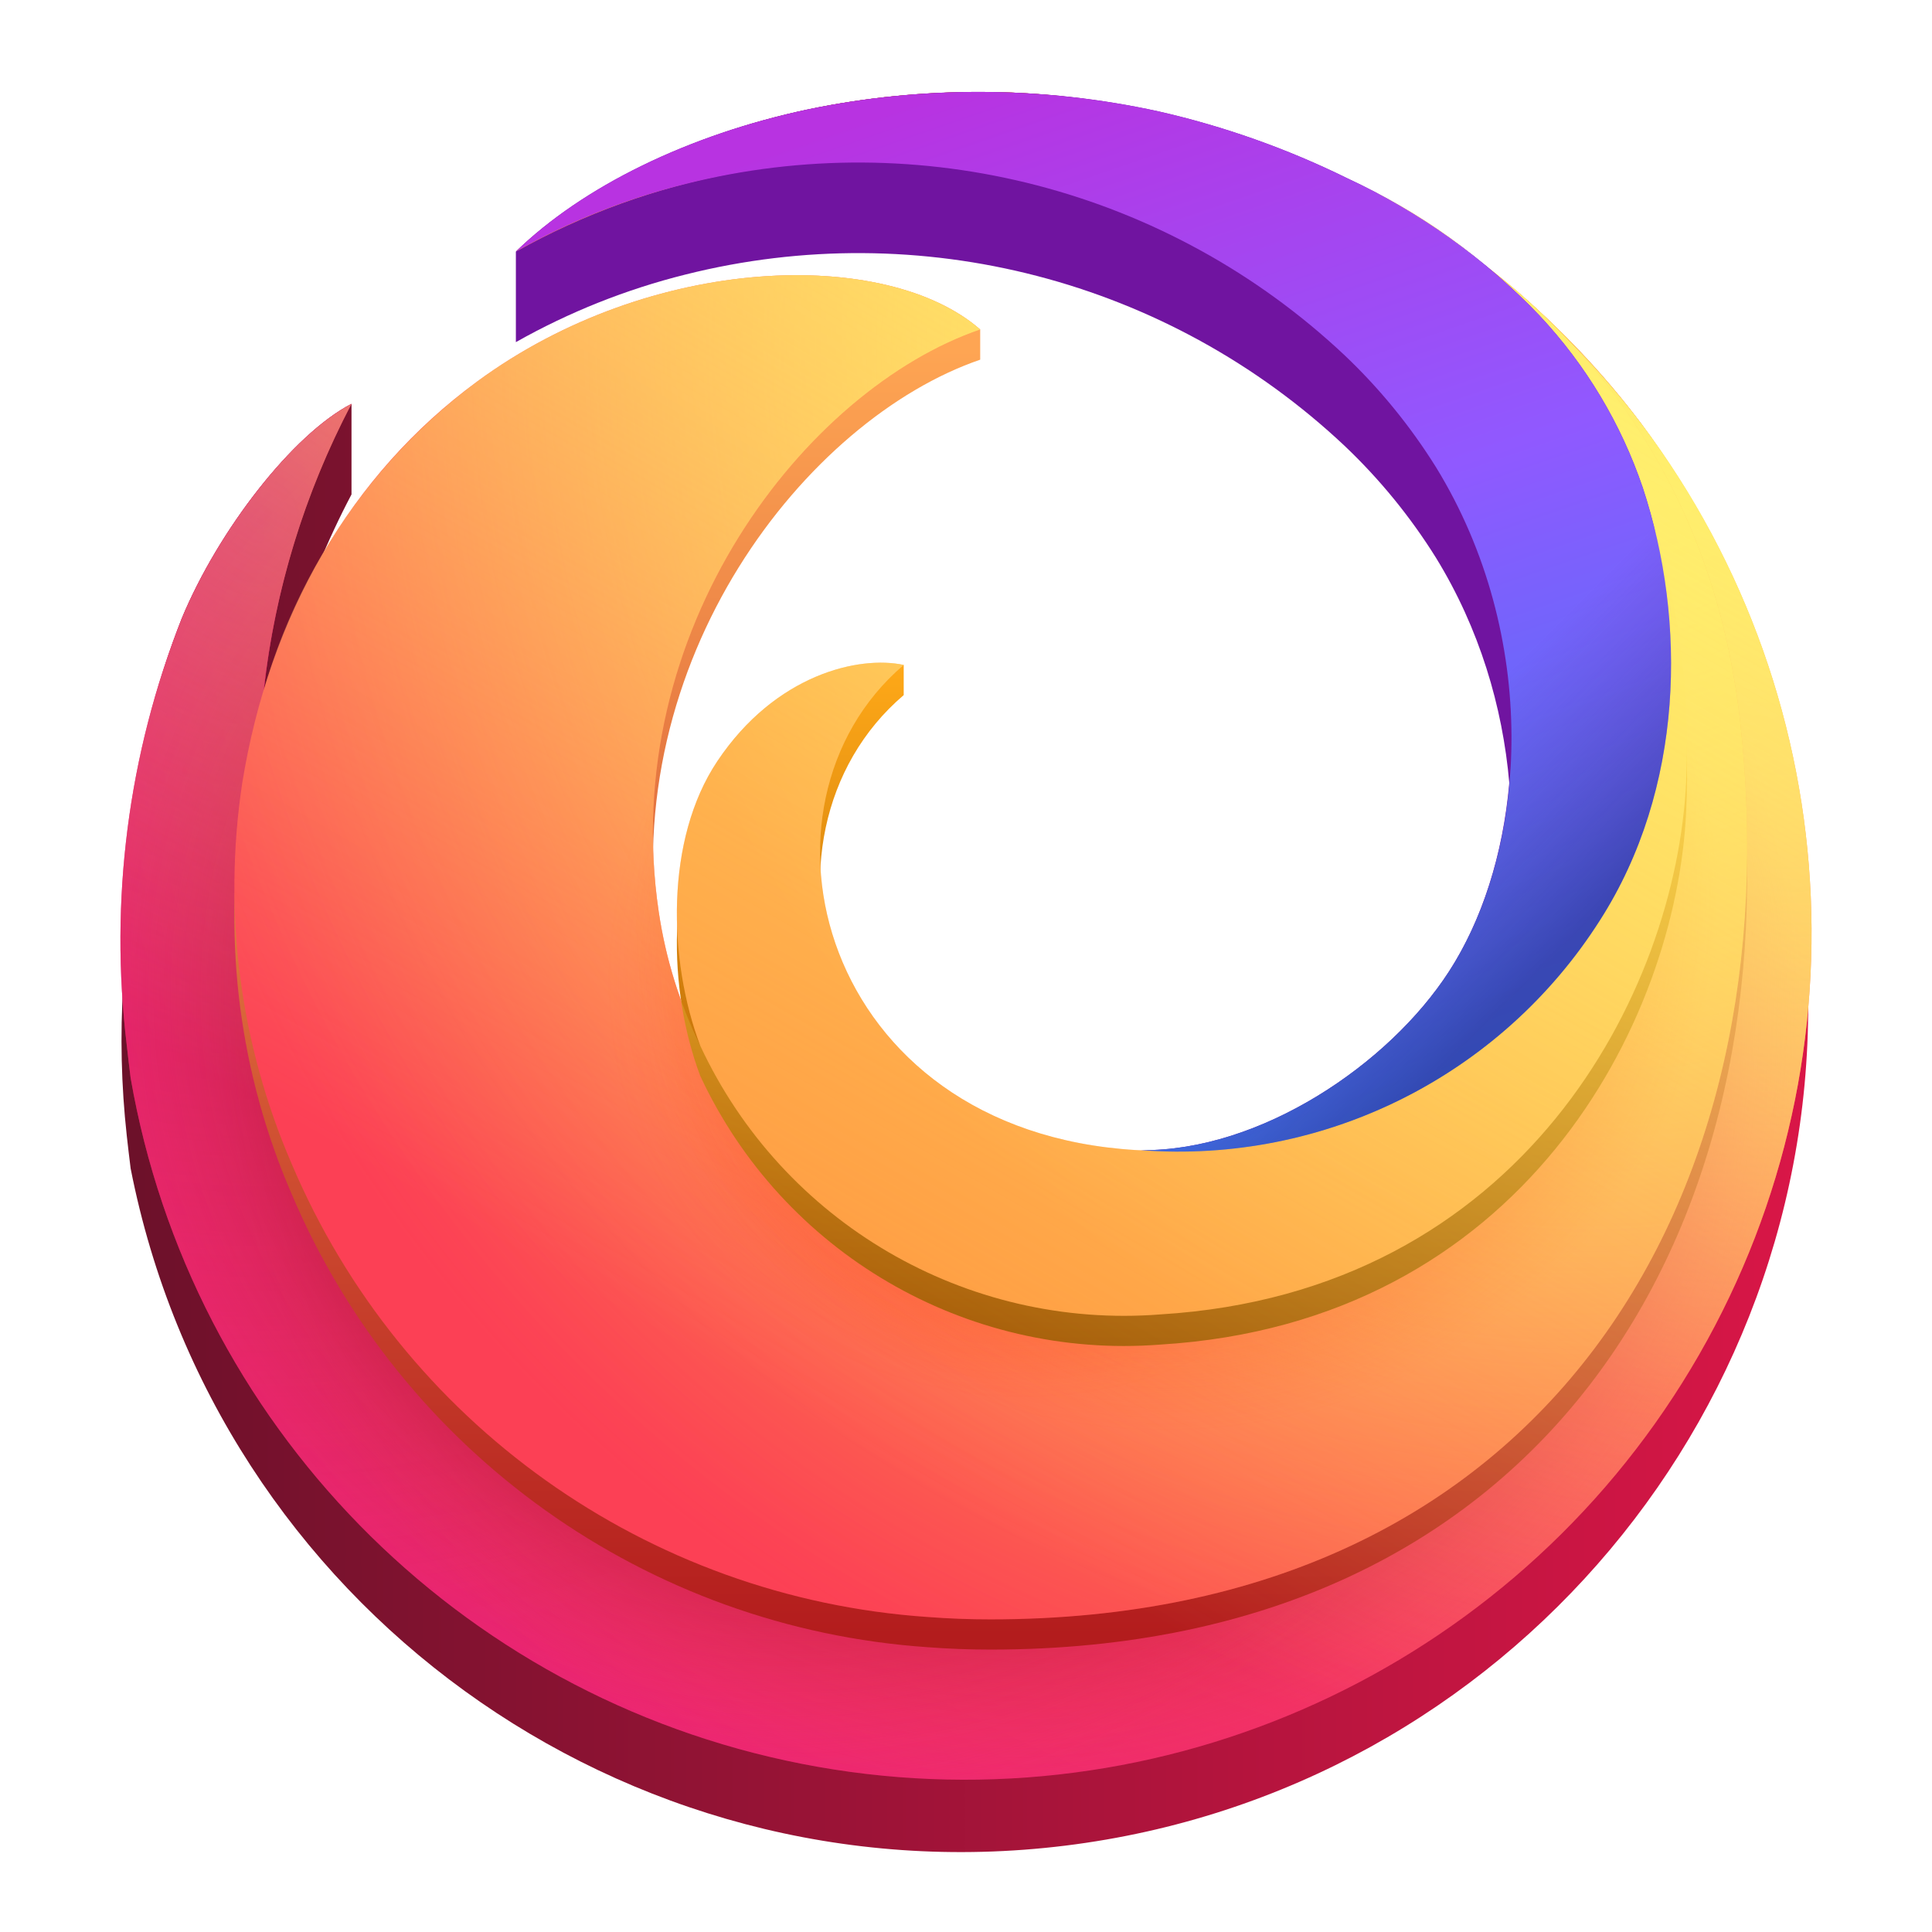
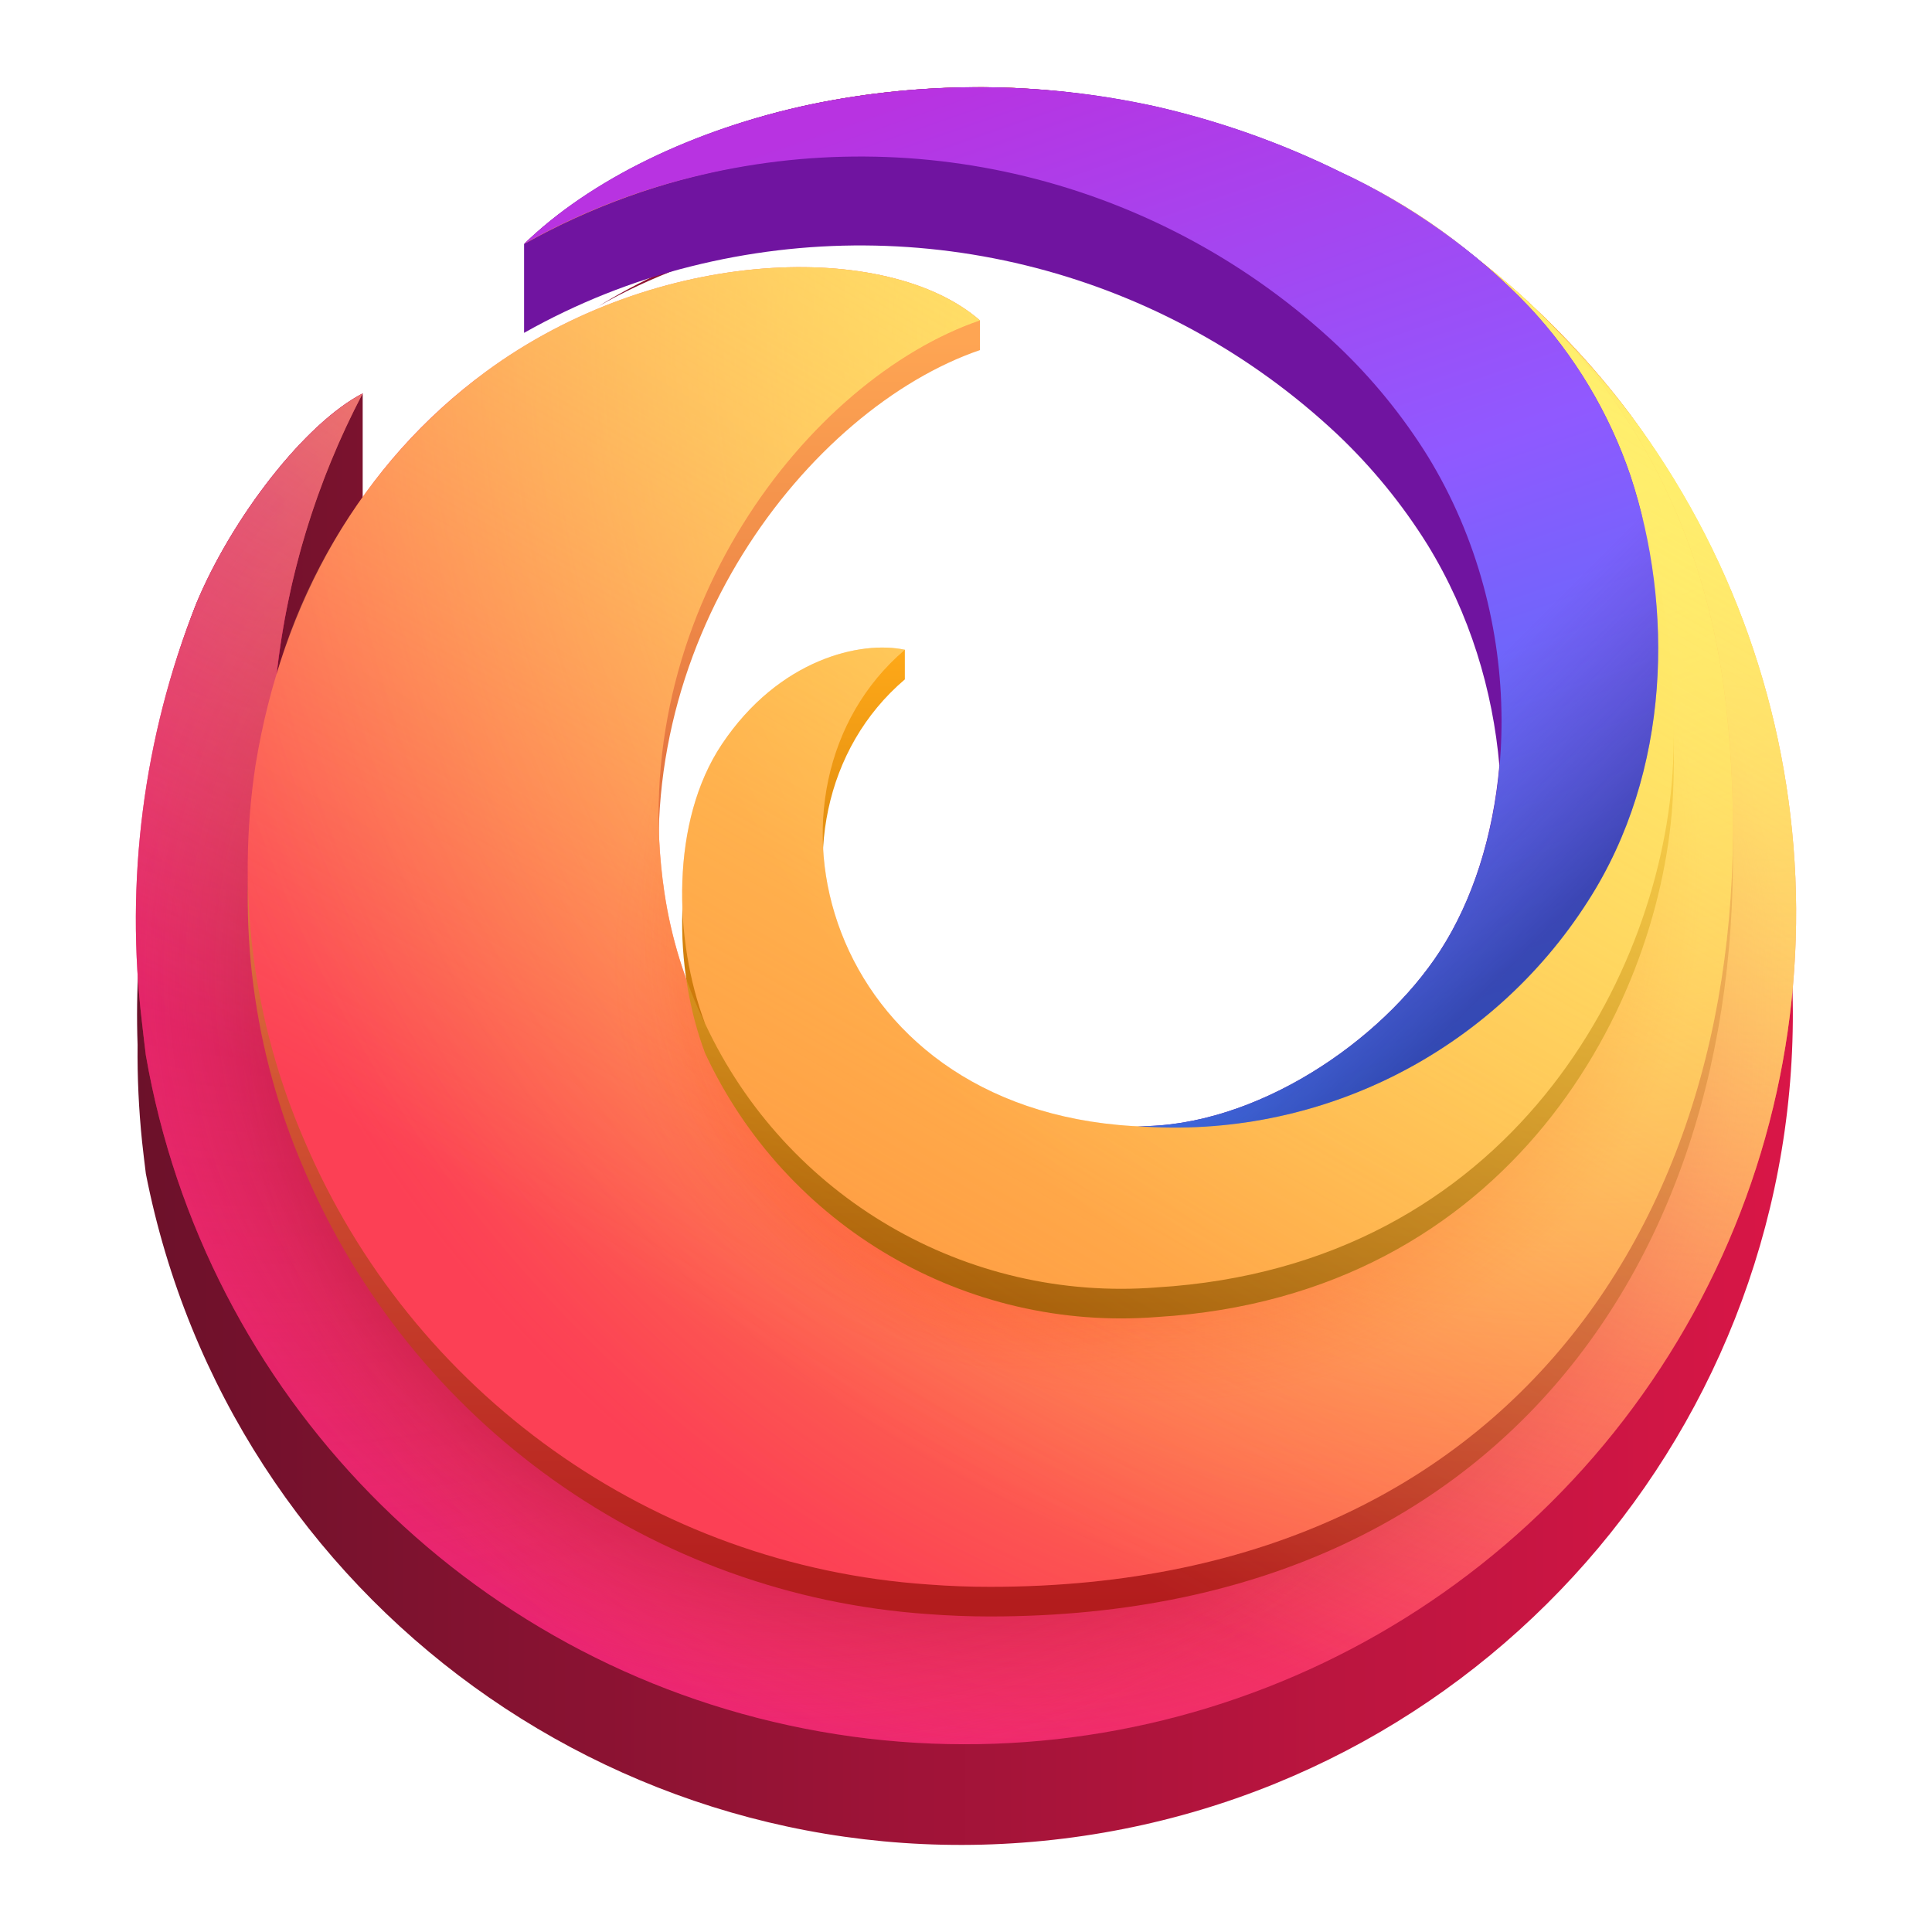
<svg xmlns="http://www.w3.org/2000/svg" xmlns:xlink="http://www.w3.org/1999/xlink" width="128" height="128" viewBox="0 0 128 128" version="1.1" id="svg5">
  <defs id="defs2">
    <linearGradient id="linearGradient6595">
      <stop style="stop-color:#6c112a;stop-opacity:1;" offset="0" id="stop6591" />
      <stop style="stop-color:#d91647;stop-opacity:1;" offset="1" id="stop6593" />
    </linearGradient>
    <linearGradient id="linearGradient203582">
      <stop style="stop-color:#9e4f00;stop-opacity:1;" offset="0" id="stop203578" />
      <stop style="stop-color:#ffa918;stop-opacity:1" offset="1" id="stop203580" />
    </linearGradient>
    <linearGradient id="linearGradient63723">
      <stop style="stop-color:#b31c1d;stop-opacity:1;" offset="0" id="stop63719" />
      <stop style="stop-color:#fea553;stop-opacity:1" offset="1" id="stop63721" />
    </linearGradient>
    <linearGradient y2="236" x2="96" y1="236" x1="32" gradientTransform="translate(604.8168,170.5864)" gradientUnits="userSpaceOnUse" id="linearGradient1099" xlink:href="#linearGradient1036" />
    <linearGradient id="linearGradient1036">
      <stop id="stop1032" offset="0" style="stop-color:#d5d3cf;stop-opacity:1;" />
      <stop id="stop1034" offset="1" style="stop-color:#f6f5f4;stop-opacity:1" />
    </linearGradient>
    <radialGradient r="32" fy="-76" fx="-244" cy="-76" cx="-244" gradientTransform="matrix(0.8833333,0,0,0.8833333,-460.3502,463.1197)" gradientUnits="userSpaceOnUse" id="radialGradient1103" xlink:href="#linearGradient1069" />
    <linearGradient id="linearGradient1069">
      <stop id="stop1065" offset="0" style="stop-color:#d5d3cf;stop-opacity:1" />
      <stop id="stop1067-1" offset="1" style="stop-color:#949390;stop-opacity:1" />
    </linearGradient>
    <linearGradient gradientUnits="userSpaceOnUse" y2="232" x2="64" y1="262.5" x1="64" id="linearGradient1027" xlink:href="#linearGradient1025" gradientTransform="translate(-470.5864,432.8168)" />
    <linearGradient id="linearGradient1025">
      <stop id="stop1021" offset="0" style="stop-color:#9a9996;stop-opacity:1" />
      <stop id="stop1023" offset="1" style="stop-color:#77767b;stop-opacity:1" />
    </linearGradient>
    <clipPath clipPathUnits="userSpaceOnUse" id="clipPath1609-7">
      <path id="path1611-5" d="m 252,116 28,-28 v -8 h -36 v 36 z" style="fill:#e74747;stroke:none;stroke-width:0.25px;stroke-linecap:butt;stroke-linejoin:miter;stroke-opacity:1" />
    </clipPath>
    <radialGradient r="32" fy="-76" fx="-244" cy="-76" cx="-244" gradientTransform="matrix(0.8833333,0,0,0.8833333,-460.3502,463.1197)" gradientUnits="userSpaceOnUse" id="radialGradient1103-5" xlink:href="#linearGradient1069" />
    <clipPath clipPathUnits="userSpaceOnUse" id="clipPath1609-7-7">
      <path id="path1611-5-0" d="m 252,116 28,-28 v -8 h -36 v 36 z" style="fill:#e74747;stroke:none;stroke-width:0.25px;stroke-linecap:butt;stroke-linejoin:miter;stroke-opacity:1" />
    </clipPath>
    <clipPath clipPathUnits="userSpaceOnUse" id="clipPath744">
      <rect style="fill:#1e88e5;fill-opacity:1;stroke-width:0.265" id="rect746" width="541.867" height="541.867" x="0" y="1.5987212e-14" rx="79.375" ry="79.375" />
    </clipPath>
    <clipPath clipPathUnits="userSpaceOnUse" id="clipPath62">
      <rect style="fill:#1e88e5;fill-opacity:1;stroke-width:0.265" id="rect64" width="541.867" height="541.867" x="2.2507105e-05" y="-0.422" rx="79.375" ry="79.375" />
    </clipPath>
    <radialGradient r="32" fy="-76" fx="-244" cy="-76" cx="-244" gradientTransform="matrix(0.8833333,0,0,0.8833333,-460.3502,463.1197)" gradientUnits="userSpaceOnUse" id="radialGradient1103-6" xlink:href="#linearGradient1069" />
    <clipPath clipPathUnits="userSpaceOnUse" id="clipPath1609-7-2">
      <path id="path1611-5-3" d="m 252,116 28,-28 v -8 h -36 v 36 z" style="fill:#e74747;stroke:none;stroke-width:0.25px;stroke-linecap:butt;stroke-linejoin:miter;stroke-opacity:1" />
    </clipPath>
    <radialGradient id="a" cx="-1186.91" cy="-517.676" r="90.78" gradientTransform="matrix(1.400263,0,0,1.400263,1770.15,753.9171)" gradientUnits="userSpaceOnUse">
      <stop offset="0" stop-color="#fff36e" id="stop858" />
      <stop offset=".5" stop-color="#fc4055" id="stop860" />
      <stop offset="1" stop-color="#e31587" id="stop862" />
    </radialGradient>
    <radialGradient id="b" cx="-1251.812" cy="-513.921" r="53.726" gradientTransform="matrix(1.400263,0,0,1.400263,1770.15,753.9171)" gradientUnits="userSpaceOnUse">
      <stop offset=".001" stop-color="#c60084" id="stop865" />
      <stop offset="1" stop-color="#fc4055" stop-opacity="0" id="stop867" />
    </radialGradient>
    <radialGradient id="c" cx="-1179.15" cy="-522.842" r="106.599" gradientTransform="matrix(1.400263,0,0,1.400263,1770.15,753.9171)" gradientUnits="userSpaceOnUse">
      <stop offset="0" stop-color="#ffde67" stop-opacity=".6" id="stop870" />
      <stop offset=".093" stop-color="#ffd966" stop-opacity=".581" id="stop872" />
      <stop offset=".203" stop-color="#ffca65" stop-opacity=".525" id="stop874" />
      <stop offset=".321" stop-color="#feb262" stop-opacity=".432" id="stop876" />
      <stop offset=".446" stop-color="#fe8f5e" stop-opacity=".302" id="stop878" />
      <stop offset=".573" stop-color="#fd6459" stop-opacity=".137" id="stop880" />
      <stop offset=".664" stop-color="#fc4055" stop-opacity="0" id="stop882" />
    </radialGradient>
    <radialGradient id="d" cx="42.285" cy="44.499" r="137.521" gradientTransform="matrix(1.400263,0,0,1.400263,8.00114,5.958094)" gradientUnits="userSpaceOnUse">
      <stop offset=".153" stop-color="#810220" id="stop885" />
      <stop offset=".167" stop-color="#920b27" stop-opacity=".861" id="stop887" />
      <stop offset=".216" stop-color="#cb2740" stop-opacity=".398" id="stop889" />
      <stop offset=".253" stop-color="#ef394f" stop-opacity=".11" id="stop891" />
      <stop offset=".272" stop-color="#fc4055" stop-opacity="0" id="stop893" />
    </radialGradient>
    <radialGradient id="e" cx="31.878" cy="42.77" r="137.521" gradientTransform="matrix(1.400263,0,0,1.400263,8.00114,5.958094)" gradientUnits="userSpaceOnUse">
      <stop offset=".113" stop-color="#810220" id="stop896" />
      <stop offset=".133" stop-color="#920b27" stop-opacity=".861" id="stop898" />
      <stop offset=".204" stop-color="#cb2740" stop-opacity=".398" id="stop900" />
      <stop offset=".257" stop-color="#ef394f" stop-opacity=".11" id="stop902" />
      <stop offset=".284" stop-color="#fc4055" stop-opacity="0" id="stop904" />
    </radialGradient>
    <linearGradient id="f" x1="-1212.61" y1="-525.103" x2="-1189.052" y2="-484.299" gradientTransform="matrix(1.400263,0,0,1.400263,1640.066,742.7438)" gradientUnits="userSpaceOnUse">
      <stop offset="0" stop-color="#ffbd4f" id="stop907" />
      <stop offset=".508" stop-color="#ff9640" stop-opacity="0" id="stop909" />
    </linearGradient>
    <radialGradient id="g" cx="-1255.933" cy="-77.395" r="88.863" gradientTransform="matrix(1.342852,0,0,1.345653,1661.707,117.6355)" gradientUnits="userSpaceOnUse">
      <stop offset="0" stop-color="#ff9640" id="stop912" />
      <stop offset=".8" stop-color="#fc4055" id="stop914" />
    </radialGradient>
    <radialGradient id="h" cx="-1255.933" cy="-77.395" r="88.863" gradientTransform="matrix(1.342852,0,0,1.345653,1791.791,127.1691)" gradientUnits="userSpaceOnUse">
      <stop offset=".084" stop-color="#ffde67" id="stop917" />
      <stop offset=".147" stop-color="#ffdc66" stop-opacity=".968" id="stop919" />
      <stop offset=".246" stop-color="#ffd562" stop-opacity=".879" id="stop921" />
      <stop offset=".369" stop-color="#ffcb5d" stop-opacity=".734" id="stop923" />
      <stop offset=".511" stop-color="#ffbc55" stop-opacity=".533" id="stop925" />
      <stop offset=".667" stop-color="#ffaa4b" stop-opacity=".28" id="stop927" />
      <stop offset=".822" stop-color="#ff9640" stop-opacity="0" id="stop929" />
    </radialGradient>
    <radialGradient id="i" cx="49.941" cy="38.654" r="41.79" gradientTransform="matrix(0.345865,1.359656,-1.415666,0.3626682,115.3747,-21.70551)" gradientUnits="userSpaceOnUse">
      <stop offset=".363" stop-color="#fc4055" id="stop932" />
      <stop offset=".443" stop-color="#fd604d" stop-opacity=".633" id="stop934" />
      <stop offset=".545" stop-color="#fe8644" stop-opacity=".181" id="stop936" />
      <stop offset=".59" stop-color="#ff9640" stop-opacity="0" id="stop938" />
    </radialGradient>
    <radialGradient id="j" cx="42.737" cy="42.193" r="41.79" gradientTransform="matrix(1.400263,0,0,1.400263,8.00114,5.958094)" gradientUnits="userSpaceOnUse">
      <stop offset=".216" stop-color="#fc4055" stop-opacity=".8" id="stop941" />
      <stop offset=".267" stop-color="#fd5251" stop-opacity=".633" id="stop943" />
      <stop offset=".41" stop-color="#fe8345" stop-opacity=".181" id="stop945" />
      <stop offset=".474" stop-color="#ff9640" stop-opacity="0" id="stop947" />
    </radialGradient>
    <radialGradient id="k" cx="-1238.198" cy="-87.433" r="150.195" gradientTransform="matrix(1.342852,0,0,1.345653,1661.707,117.6355)" gradientUnits="userSpaceOnUse">
      <stop offset=".054" stop-color="#fff36e" id="stop950" />
      <stop offset=".457" stop-color="#ff9640" id="stop952" />
      <stop offset=".639" stop-color="#ff9640" id="stop954" />
    </radialGradient>
    <linearGradient id="l" x1="59.052" y1="7.083" x2="18.155" y2="77.92" gradientUnits="userSpaceOnUse" gradientTransform="matrix(1.400263,0,0,1.400263,8.00114,6.091119)">
      <stop offset="0" stop-color="#fff36e" stop-opacity=".8" id="stop957" />
      <stop offset=".094" stop-color="#fff36e" stop-opacity=".699" id="stop959" />
      <stop offset=".752" stop-color="#fff36e" stop-opacity="0" id="stop961" />
    </linearGradient>
    <linearGradient id="m" x1="40.585" y1="-.67" x2="62.3" y2="62.203" gradientUnits="userSpaceOnUse" gradientTransform="matrix(1.400263,0,0,1.400263,8.00114,6.091119)">
      <stop offset="0" stop-color="#b833e1" id="stop964" />
      <stop offset=".371" stop-color="#9059ff" id="stop966" />
      <stop offset=".614" stop-color="#5b6df8" id="stop968" />
      <stop offset="1" stop-color="#0090ed" id="stop970" />
    </linearGradient>
    <linearGradient id="n" x1="-1230.731" y1="-532.566" x2="-1190.37" y2="-492.205" gradientTransform="matrix(1.400263,0,0,1.400263,1770.15,752.2774)" gradientUnits="userSpaceOnUse">
      <stop offset=".805" stop-color="#722291" stop-opacity="0" id="stop973" />
      <stop offset="1" stop-color="#592acb" stop-opacity=".5" id="stop975" style="stop-color:#321773;stop-opacity:0.502" />
    </linearGradient>
    <linearGradient xlink:href="#f" id="linearGradient29928" gradientUnits="userSpaceOnUse" gradientTransform="matrix(1.400263,0,0,1.400263,1770.15,752.2774)" x1="-1212.61" y1="-525.103" x2="-1189.052" y2="-484.299" />
    <radialGradient xlink:href="#g" id="radialGradient29930" gradientUnits="userSpaceOnUse" gradientTransform="matrix(1.342852,0,0,1.345653,1791.791,127.1691)" cx="-1255.933" cy="-77.395" r="88.863" />
    <radialGradient xlink:href="#k" id="radialGradient29932" gradientUnits="userSpaceOnUse" gradientTransform="matrix(1.342852,0,0,1.345653,1791.791,127.1691)" cx="-1238.198" cy="-87.433" r="150.195" />
    <linearGradient xlink:href="#linearGradient63723" id="linearGradient63725" x1="55.882" y1="110.414" x2="55.882" y2="25.147" gradientUnits="userSpaceOnUse" gradientTransform="translate(0,-2)" />
    <linearGradient xlink:href="#linearGradient203582" id="linearGradient203584" x1="72.549" y1="90.836" x2="72.549" y2="45.739" gradientUnits="userSpaceOnUse" gradientTransform="translate(0,-2)" />
-     <linearGradient xlink:href="#linearGradient6595" id="linearGradient6597" x1="8.049" y1="64.395" x2="119.797" y2="64.395" gradientUnits="userSpaceOnUse" />
+     <linearGradient xlink:href="#linearGradient6595" id="linearGradient1772" gradientUnits="userSpaceOnUse" x1="8.049" y1="64.395" x2="119.797" y2="64.395" gradientTransform="translate(0,2)" />
  </defs>
  <g id="layer2">
-     <path id="path1500" style="fill:url(#linearGradient6597);fill-opacity:1;stroke-width:1.4" d="M 63.844,6.102 C 52.122,6.328 43.927,9.949 39.162,12.895 45.963,8.95 55.807,6.712 64.424,6.822 83.16,7.059 103.064,17.883 110.912,37.658 A 56.097,56.097 0 0 0 108.742,34.076 55.268,55.268 0 0 0 66.234,12.104 c -13.006,-0.26 -21.989,3.649 -27.072,6.791 6.801,-3.945 16.645,-6.183 25.262,-6.072 22.166,0.28 45.972,15.376 49.508,42.586 0.195,1.5 0.313,2.983 0.391,4.457 -1.428,26.384 -21.578,46.855 -48.689,46.926 -28.85,0.073 -47.998,-21.807 -49.525,-44.918 0.127,-1.869 0.36,-3.735 0.73,-5.586 a 27.634,27.634 0 0 1 0.578,-3.902 52.951,52.951 0 0 1 5.871,-19.629 v -5.996 l -0.004,0.006 a 52.951,52.951 0 0 1 0.004,-0.01 c -3.877,2.007 -8.814,8.352 -11.25,14.23 a 57.908,57.908 0 0 0 -3.873,24.262 57.908,57.908 0 0 0 0.234,9.994 c 0.084,0.725 0.161,1.45 0.256,2.17 A 56.097,56.097 0 0 0 119.723,63.707 56.097,56.097 0 0 0 108.742,28.076 55.268,55.268 0 0 0 66.234,6.104 c -0.813,-0.016 -1.609,-0.017 -2.391,-0.002 z" />
-     <path d="M 108.742,28.075 A 55.268,55.268 0 0 0 66.235,6.104 C 53.23,5.843 44.246,9.751 39.163,12.894 45.964,8.949 55.806,6.711 64.423,6.822 86.59,7.102 110.397,22.198 113.932,49.408 117.993,80.643 96.237,106.711 65.633,106.791 31.964,106.876 11.485,77.065 16.838,50.288 a 27.634,27.634 0 0 1 0.578,-3.903 52.951,52.951 0 0 1 5.871,-19.629 c -3.877,2.007 -8.815,8.353 -11.251,14.231 A 57.908,57.908 0 0 0 8.399,69.243 c 0.084,0.725 0.16,1.449 0.255,2.169 A 56.097,56.097 0 1 0 108.742,28.075 Z m -88.777,4.883 z" fill="url(#a)" id="path980" style="fill:url(#a);stroke-width:1.4" />
-     <path d="M 108.742,28.075 A 55.268,55.268 0 0 0 66.235,6.104 C 53.23,5.843 44.246,9.751 39.163,12.894 45.964,8.949 55.806,6.711 64.423,6.822 86.59,7.102 110.397,22.198 113.932,49.408 117.993,80.643 96.237,106.711 65.633,106.791 31.964,106.876 11.485,77.065 16.838,50.288 a 27.634,27.634 0 0 1 0.578,-3.903 52.951,52.951 0 0 1 5.871,-19.629 c -3.877,2.007 -8.815,8.353 -11.251,14.231 A 57.908,57.908 0 0 0 8.399,69.243 c 0.084,0.725 0.16,1.449 0.255,2.169 A 56.097,56.097 0 1 0 108.742,28.075 Z m -88.777,4.883 z" fill="url(#b)" opacity="0.67" id="path982" style="fill:url(#b);stroke-width:1.4" />
-     <path d="M 108.742,28.075 A 55.268,55.268 0 0 0 66.235,6.104 C 53.23,5.843 44.246,9.751 39.163,12.894 45.964,8.949 55.806,6.711 64.423,6.822 86.59,7.102 110.397,22.198 113.932,49.408 117.993,80.643 96.237,106.711 65.633,106.791 31.964,106.876 11.485,77.065 16.838,50.288 a 27.634,27.634 0 0 1 0.578,-3.903 52.951,52.951 0 0 1 5.871,-19.629 c -3.877,2.007 -8.815,8.353 -11.251,14.231 A 57.908,57.908 0 0 0 8.399,69.243 c 0.084,0.725 0.16,1.449 0.255,2.169 A 56.097,56.097 0 1 0 108.742,28.075 Z m -88.777,4.883 z" fill="url(#c)" id="path984" style="fill:url(#c);stroke-width:1.4" />
-     <path d="M 108.742,28.075 A 55.268,55.268 0 0 0 66.235,6.104 C 53.23,5.843 44.246,9.751 39.163,12.894 45.964,8.949 55.806,6.711 64.423,6.822 86.59,7.102 110.397,22.198 113.932,49.408 117.993,80.643 96.237,106.711 65.633,106.791 31.964,106.876 11.485,77.065 16.838,50.288 a 27.634,27.634 0 0 1 0.578,-3.903 52.951,52.951 0 0 1 5.871,-19.629 c -3.877,2.007 -8.815,8.353 -11.251,14.231 A 57.908,57.908 0 0 0 8.399,69.243 c 0.084,0.725 0.16,1.449 0.255,2.169 A 56.097,56.097 0 1 0 108.742,28.075 Z m -88.777,4.883 z" fill="url(#d)" id="path986" style="fill:url(#d);stroke-width:1.4" />
-     <path d="M 108.742,28.075 A 55.268,55.268 0 0 0 66.235,6.104 C 53.23,5.843 44.246,9.751 39.163,12.894 45.964,8.949 55.806,6.711 64.423,6.822 86.59,7.102 110.397,22.198 113.932,49.408 117.993,80.643 96.237,106.711 65.633,106.791 31.964,106.876 11.485,77.065 16.838,50.288 a 27.634,27.634 0 0 1 0.578,-3.903 52.951,52.951 0 0 1 5.871,-19.629 c -3.877,2.007 -8.815,8.353 -11.251,14.231 A 57.908,57.908 0 0 0 8.399,69.243 c 0.084,0.725 0.16,1.449 0.255,2.169 A 56.097,56.097 0 1 0 108.742,28.075 Z m -88.777,4.883 z" fill="url(#e)" id="path988" style="fill:url(#e);stroke-width:1.4" />
-     <path d="m 113.932,49.408 a 57.425,57.425 0 0 1 0.42,10.148 q 2.787,-0.42 5.583,-0.742 A 56.025,56.025 0 0 0 108.742,28.075 55.268,55.268 0 0 0 66.235,6.104 C 53.23,5.843 44.246,9.751 39.163,12.894 45.964,8.949 55.806,6.711 64.423,6.822 86.59,7.105 110.397,22.194 113.932,49.408 Z" fill="url(#f)" id="path990" style="fill:url(#linearGradient29928);stroke-width:1.4" />
-     <path id="path1512" style="fill:url(#linearGradient63725);fill-opacity:1;stroke-width:1.4" d="m 64.424,8.822 c -8.619,0.07 -18.461,2.128 -25.262,6.072 a 27.585,27.585 0 0 0 -4.984,3.779 c 0.181,-0.15 0.72,-0.594 1.613,-1.207 l 0.088,-0.061 0.078,-0.053 A 37.324,37.324 0 0 1 46.729,12.352 60.911,60.911 0 0 1 65.188,10.191 46.564,46.564 0 0 1 108.945,54.99 C 109.459,73.484 94.324,88.228 76.877,89.082 64.188,89.704 52.232,83.564 46.393,71.281 a 30.358,30.358 0 0 1 -2.75,-8.869 C 40.876,43.719 53.43,27.777 64.941,23.83 v -2 l -4.52,-0.473 0.002,0.01 c -7.522,-2.517 -19.477,-0.958 -28.836,5.928 -8.34,6.136 -13.751,15.47 -15.543,26.604 a 46.132,46.132 0 0 0 3.277,25.205 49.429,49.429 0 0 0 42.133,30.027 c 1.39,0.106 2.782,0.159 4.178,0.158 37.054,0 53.13,-28.128 49.664,-59.434 C 112.145,21.419 86.785,8.637 64.424,8.822 Z" />
-     <path d="M 115.296,47.855 C 112.144,19.419 86.784,6.637 64.423,6.822 55.805,6.892 45.964,8.949 39.163,12.894 a 27.585,27.585 0 0 0 -4.985,3.781 c 0.181,-0.15 0.72,-0.594 1.613,-1.207 l 0.088,-0.06 0.078,-0.053 a 37.324,37.324 0 0 1 10.771,-5.002 60.911,60.911 0 0 1 18.46,-2.161 46.564,46.564 0 0 1 43.758,44.799 C 109.46,71.483 94.325,86.228 76.877,87.082 64.188,87.704 52.233,81.564 46.394,69.281 A 30.358,30.358 0 0 1 43.643,60.413 C 40.877,41.719 53.43,25.777 64.941,21.83 58.731,16.405 43.17,16.774 31.589,25.294 23.249,31.43 17.838,40.766 16.046,51.899 a 46.132,46.132 0 0 0 3.277,25.205 49.429,49.429 0 0 0 42.133,30.026 q 2.085,0.16 4.178,0.158 c 37.054,0 53.129,-28.127 49.663,-59.433 z" fill="url(#g)" id="path992" style="fill:url(#radialGradient29930);stroke-width:1.4" />
-     <path d="M 115.296,47.855 C 112.144,19.419 86.784,6.637 64.423,6.822 55.805,6.892 45.964,8.949 39.163,12.894 a 27.585,27.585 0 0 0 -4.985,3.781 c 0.181,-0.15 0.72,-0.594 1.613,-1.207 l 0.088,-0.06 0.078,-0.053 a 37.324,37.324 0 0 1 10.771,-5.002 60.911,60.911 0 0 1 18.46,-2.161 46.564,46.564 0 0 1 43.758,44.799 C 109.46,71.483 94.325,86.228 76.877,87.082 64.188,87.704 52.233,81.564 46.394,69.281 A 30.358,30.358 0 0 1 43.643,60.413 C 40.877,41.719 53.43,25.777 64.941,21.83 58.731,16.405 43.17,16.774 31.589,25.294 23.249,31.43 17.838,40.766 16.046,51.899 a 46.132,46.132 0 0 0 3.277,25.205 49.429,49.429 0 0 0 42.133,30.026 q 2.085,0.16 4.178,0.158 c 37.054,0 53.129,-28.127 49.663,-59.433 z" fill="url(#h)" id="path994" style="fill:url(#h);stroke-width:1.4" />
-     <path d="M 115.296,47.855 C 112.144,19.419 86.784,6.637 64.423,6.822 55.805,6.892 45.964,8.949 39.163,12.894 a 27.585,27.585 0 0 0 -4.985,3.781 c 0.181,-0.15 0.72,-0.594 1.613,-1.207 l 0.088,-0.06 0.078,-0.053 a 37.324,37.324 0 0 1 10.771,-5.002 60.911,60.911 0 0 1 18.46,-2.161 46.564,46.564 0 0 1 43.758,44.799 C 109.46,71.483 94.325,86.228 76.877,87.082 64.188,87.704 52.233,81.564 46.394,69.281 A 30.358,30.358 0 0 1 43.643,60.413 C 40.877,41.719 53.43,25.777 64.941,21.83 58.731,16.405 43.17,16.774 31.589,25.294 23.249,31.43 17.838,40.766 16.046,51.899 a 46.132,46.132 0 0 0 3.277,25.205 49.429,49.429 0 0 0 42.133,30.026 q 2.085,0.16 4.178,0.158 c 37.054,0 53.129,-28.127 49.663,-59.433 z" style="mix-blend-mode:multiply;fill:url(#i);stroke-width:1.4" opacity="0.53" fill="url(#i)" id="path996" />
-     <path d="M 115.296,47.855 C 112.144,19.419 86.784,6.637 64.423,6.822 55.805,6.892 45.964,8.949 39.163,12.894 a 27.585,27.585 0 0 0 -4.985,3.781 c 0.181,-0.15 0.72,-0.594 1.613,-1.207 l 0.088,-0.06 0.078,-0.053 a 37.324,37.324 0 0 1 10.771,-5.002 60.911,60.911 0 0 1 18.46,-2.161 46.564,46.564 0 0 1 43.758,44.799 C 109.46,71.483 94.325,86.228 76.877,87.082 64.188,87.704 52.233,81.564 46.394,69.281 A 30.358,30.358 0 0 1 43.643,60.413 C 40.877,41.719 53.43,25.777 64.941,21.83 58.731,16.405 43.17,16.774 31.589,25.294 23.249,31.43 17.838,40.766 16.046,51.899 a 46.132,46.132 0 0 0 3.277,25.205 49.429,49.429 0 0 0 42.133,30.026 q 2.085,0.16 4.178,0.158 c 37.054,0 53.129,-28.127 49.663,-59.433 z" style="mix-blend-mode:multiply;fill:url(#j);stroke-width:1.4" opacity="0.53" fill="url(#j)" id="path998" />
-     <path id="path1520" style="fill:url(#linearGradient203584);fill-opacity:1;stroke-width:1.4" d="m 68.359,10.066 c -1.036,0.017 -2.094,0.058 -3.172,0.125 a 60.911,60.911 0 0 0 -18.459,2.164 40.405,40.405 0 0 0 -10.771,5.002 l -0.078,0.055 -0.088,0.059 c -0.536,0.373 -1.06,0.767 -1.572,1.18 A 46.884,46.884 0 0 1 63.592,13.139 C 83.394,15.738 101.5,31.143 101.5,51.469 101.5,67.108 89.414,79.054 75.262,78.195 54.237,76.935 48.936,55.37 59.873,46.053 v -2 l -3.389,0.891 -0.068,1.162 c -2.842,0.563 -6.259,2.389 -8.893,6.326 -3.463,5.181 -3.266,13.177 -1.129,18.85 A 30.971,30.971 0 0 0 76.877,89.082 C 100.821,87.626 111.072,67.798 111.715,53.732 112.686,32.442 100.481,9.542 68.359,10.066 Z" />
-     <path id="path1524" style="fill:#7014a0;fill-opacity:1;stroke-width:1.4" d="M 65.164,6.09 A 55.778,55.778 0 0 0 53.559,7.24 C 45.601,8.921 38.604,12.364 34.178,16.668 a 44.948,44.948 0 0 1 0.021,-0.01 l -0.021,0.016 v 5.994 a 44.948,44.948 0 0 1 11.246,-4.482 47,47 0 0 1 43.65,11.344 37.821,37.821 0 0 1 6.061,7.42 c 2.879,4.681 4.42,9.867 4.859,14.922 -0.417,4.735 -1.803,9.105 -3.998,12.498 -3.97,6.139 -12.472,11.901 -20.404,11.834 A 33.087,33.087 0 0 0 95.191,71.523 C 90.955,77.21 83.024,82.266 75.592,82.203 A 33.087,33.087 0 0 0 105.992,66.98 c 3.874,-6.045 5.149,-13.233 4.592,-20.027 0.423,-5.053 -0.255,-10.135 -1.742,-14.641 A 31.447,31.447 0 0 0 102.006,20.908 42.322,42.322 0 0 0 89.271,11.816 56.736,56.736 0 0 0 76.754,7.379 55.778,55.778 0 0 0 65.164,6.09 Z" />
-     <path d="M 76.877,87.082 C 100.822,85.626 111.072,65.798 111.714,51.733 112.717,29.756 99.679,6.063 65.188,8.192 a 60.911,60.911 0 0 0 -18.46,2.165 40.405,40.405 0 0 0 -10.771,5.002 l -0.078,0.053 -0.088,0.06 q -0.804,0.56 -1.572,1.179 a 46.884,46.884 0 0 1 29.373,-5.511 c 19.803,2.599 37.908,18.003 37.908,38.329 0,15.64 -12.086,27.585 -26.238,26.727 C 54.236,74.935 48.936,53.371 59.874,44.054 56.925,43.419 51.383,44.663 47.524,50.432 44.061,55.613 44.257,63.608 46.394,69.281 a 30.971,30.971 0 0 0 30.484,17.802 z" fill="url(#k)" id="path1000" style="fill:url(#radialGradient29932);stroke-width:1.4" />
-     <path d="m 108.742,28.075 a 55.952,55.952 0 0 0 -4.876,-5.576 43.887,43.887 0 0 0 -4.449,-4.097 34.157,34.157 0 0 1 2.589,2.506 31.458,31.458 0 0 1 6.836,11.404 c 2.925,8.862 2.735,19.954 -2.851,28.665 A 32.961,32.961 0 0 1 76.789,76.233 c -0.505,0 -1.015,0 -1.528,-0.038 -21.025,-1.26 -26.325,-22.824 -15.386,-32.142 -2.95,-0.634 -8.493,0.609 -12.352,6.378 -3.463,5.181 -3.267,13.176 -1.13,18.849 A 30.356,30.356 0 0 1 43.645,60.413 C 40.877,41.719 53.43,25.777 64.941,21.83 58.731,16.405 43.17,16.774 31.589,25.294 A 38.99,38.99 0 0 0 17.464,45.738 53.91,53.91 0 0 1 23.288,26.76 c -3.877,2.007 -8.815,8.353 -11.251,14.231 a 57.908,57.908 0 0 0 -3.638,28.252 c 0.084,0.725 0.16,1.449 0.255,2.169 A 56.097,56.097 0 1 0 108.742,28.075 Z" fill="url(#l)" id="path1002" style="fill:url(#l);stroke-width:1.4" />
-     <path d="M 108.843,32.312 A 31.447,31.447 0 0 0 102.006,20.909 42.322,42.322 0 0 0 89.272,11.817 56.736,56.736 0 0 0 76.754,7.379 55.778,55.778 0 0 0 53.559,7.239 C 45.601,8.92 38.604,12.363 34.178,16.667 a 44.948,44.948 0 0 1 11.246,-4.481 47,47 0 0 1 43.65,11.342 37.821,37.821 0 0 1 6.062,7.421 C 101.99,42.095 101.341,56.106 95.996,64.369 92.027,70.507 83.524,76.271 75.592,76.204 A 33.087,33.087 0 0 0 105.992,60.981 c 5.586,-8.715 5.776,-19.807 2.851,-28.669 z" fill="url(#m)" id="path1004" style="fill:url(#m);stroke-width:1.4" />
-     <path d="M 108.843,32.312 A 31.447,31.447 0 0 0 102.006,20.909 42.322,42.322 0 0 0 89.272,11.817 56.736,56.736 0 0 0 76.754,7.379 55.778,55.778 0 0 0 53.559,7.239 C 45.601,8.92 38.604,12.363 34.178,16.667 a 44.948,44.948 0 0 1 11.246,-4.481 47,47 0 0 1 43.65,11.342 37.821,37.821 0 0 1 6.062,7.421 C 101.99,42.095 101.341,56.106 95.996,64.369 92.027,70.507 83.524,76.271 75.592,76.204 A 33.087,33.087 0 0 0 105.992,60.981 c 5.586,-8.715 5.776,-19.807 2.851,-28.669 z" fill="url(#n)" id="path1006" style="fill:url(#n);stroke-width:1.4" />
-     <path style="fill:#7014a0;fill-opacity:1;stroke:none;stroke-width:1px;stroke-linecap:butt;stroke-linejoin:miter;stroke-opacity:1" d="m 34.178,16.674 v 5.993 z" id="path29389" />
+     <g id="g1802" transform="matrix(0.9817737,0,0,0.9817737,1.166484,-0.2016952)">
+       <path id="path1770" style="fill:url(#linearGradient1772);fill-opacity:1;stroke-width:1.4" d="M 63.844,6.102 C 52.122,6.328 43.927,9.949 39.162,12.895 45.963,8.95 55.807,6.712 64.424,6.822 75.49,6.962 86.945,10.824 96.102,18.014 A 55.268,55.268 0 0 0 66.234,8.104 C 65.422,8.087 64.625,8.086 63.844,8.102 52.122,8.328 43.927,11.949 39.162,14.895 45.963,10.95 55.807,8.712 64.424,8.822 80.689,9.028 97.824,17.223 107.197,32.316 A 55.268,55.268 0 0 0 66.234,12.104 c -13.006,-0.26 -21.989,3.649 -27.072,6.791 6.801,-3.945 16.645,-6.183 25.262,-6.072 11.153,0.141 22.718,4.036 31.91,11.334 A 55.268,55.268 0 0 0 66.234,14.104 c -13.006,-0.26 -21.989,3.649 -27.072,6.791 6.801,-3.945 16.645,-6.183 25.262,-6.072 22.166,0.28 45.972,15.376 49.508,42.586 0.149,1.144 0.243,2.276 0.318,3.404 -1.855,25.923 -21.833,45.909 -48.617,45.979 -28.417,0.072 -47.408,-21.156 -49.432,-43.879 0.136,-1.547 0.33,-3.092 0.637,-4.625 a 27.634,27.634 0 0 1 0.578,-3.902 52.951,52.951 0 0 1 5.871,-19.629 v -2 -3.996 -0.004 -1.996 l -0.004,0.006 a 52.951,52.951 0 0 1 0.004,-0.01 c -3.877,2.007 -8.814,8.352 -11.25,14.23 a 57.908,57.908 0 0 0 -3.873,24.262 57.908,57.908 0 0 0 -0.068,5.461 57.908,57.908 0 0 0 0.303,6.533 c 0.084,0.725 0.161,1.45 0.256,2.17 A 56.097,56.097 0 0 0 119.723,65.707 56.097,56.097 0 0 0 119.756,62.484 56.097,56.097 0 0 0 108.742,28.076 55.268,55.268 0 0 0 66.234,6.104 c -0.813,-0.016 -1.609,-0.017 -2.391,-0.002 z" />
+       <path d="M 108.742,28.075 A 55.268,55.268 0 0 0 66.235,6.104 C 53.23,5.843 44.246,9.751 39.163,12.894 45.964,8.949 55.806,6.711 64.423,6.822 86.59,7.102 110.397,22.198 113.932,49.408 117.993,80.643 96.237,106.711 65.633,106.791 31.964,106.876 11.485,77.065 16.838,50.288 a 27.634,27.634 0 0 1 0.578,-3.903 52.951,52.951 0 0 1 5.871,-19.629 c -3.877,2.007 -8.815,8.353 -11.251,14.231 A 57.908,57.908 0 0 0 8.399,69.243 c 0.084,0.725 0.16,1.449 0.255,2.169 A 56.097,56.097 0 1 0 108.742,28.075 Z m -88.777,4.883 z" fill="url(#a)" id="path980" style="fill:url(#a);stroke-width:1.4" />
+       <path d="M 108.742,28.075 A 55.268,55.268 0 0 0 66.235,6.104 C 53.23,5.843 44.246,9.751 39.163,12.894 45.964,8.949 55.806,6.711 64.423,6.822 86.59,7.102 110.397,22.198 113.932,49.408 117.993,80.643 96.237,106.711 65.633,106.791 31.964,106.876 11.485,77.065 16.838,50.288 a 27.634,27.634 0 0 1 0.578,-3.903 52.951,52.951 0 0 1 5.871,-19.629 c -3.877,2.007 -8.815,8.353 -11.251,14.231 A 57.908,57.908 0 0 0 8.399,69.243 c 0.084,0.725 0.16,1.449 0.255,2.169 A 56.097,56.097 0 1 0 108.742,28.075 Z m -88.777,4.883 z" fill="url(#b)" opacity="0.67" id="path982" style="fill:url(#b);stroke-width:1.4" />
+       <path d="M 108.742,28.075 A 55.268,55.268 0 0 0 66.235,6.104 C 53.23,5.843 44.246,9.751 39.163,12.894 45.964,8.949 55.806,6.711 64.423,6.822 86.59,7.102 110.397,22.198 113.932,49.408 117.993,80.643 96.237,106.711 65.633,106.791 31.964,106.876 11.485,77.065 16.838,50.288 a 27.634,27.634 0 0 1 0.578,-3.903 52.951,52.951 0 0 1 5.871,-19.629 c -3.877,2.007 -8.815,8.353 -11.251,14.231 A 57.908,57.908 0 0 0 8.399,69.243 c 0.084,0.725 0.16,1.449 0.255,2.169 A 56.097,56.097 0 1 0 108.742,28.075 Z m -88.777,4.883 z" fill="url(#c)" id="path984" style="fill:url(#c);stroke-width:1.4" />
+       <path d="M 108.742,28.075 A 55.268,55.268 0 0 0 66.235,6.104 C 53.23,5.843 44.246,9.751 39.163,12.894 45.964,8.949 55.806,6.711 64.423,6.822 86.59,7.102 110.397,22.198 113.932,49.408 117.993,80.643 96.237,106.711 65.633,106.791 31.964,106.876 11.485,77.065 16.838,50.288 a 27.634,27.634 0 0 1 0.578,-3.903 52.951,52.951 0 0 1 5.871,-19.629 c -3.877,2.007 -8.815,8.353 -11.251,14.231 A 57.908,57.908 0 0 0 8.399,69.243 c 0.084,0.725 0.16,1.449 0.255,2.169 A 56.097,56.097 0 1 0 108.742,28.075 Z m -88.777,4.883 z" fill="url(#d)" id="path986" style="fill:url(#d);stroke-width:1.4" />
+       <path d="M 108.742,28.075 A 55.268,55.268 0 0 0 66.235,6.104 C 53.23,5.843 44.246,9.751 39.163,12.894 45.964,8.949 55.806,6.711 64.423,6.822 86.59,7.102 110.397,22.198 113.932,49.408 117.993,80.643 96.237,106.711 65.633,106.791 31.964,106.876 11.485,77.065 16.838,50.288 a 27.634,27.634 0 0 1 0.578,-3.903 52.951,52.951 0 0 1 5.871,-19.629 c -3.877,2.007 -8.815,8.353 -11.251,14.231 A 57.908,57.908 0 0 0 8.399,69.243 c 0.084,0.725 0.16,1.449 0.255,2.169 A 56.097,56.097 0 1 0 108.742,28.075 Z m -88.777,4.883 z" fill="url(#e)" id="path988" style="fill:url(#e);stroke-width:1.4" />
+       <path d="m 113.932,49.408 a 57.425,57.425 0 0 1 0.42,10.148 q 2.787,-0.42 5.583,-0.742 A 56.025,56.025 0 0 0 108.742,28.075 55.268,55.268 0 0 0 66.235,6.104 C 53.23,5.843 44.246,9.751 39.163,12.894 45.964,8.949 55.806,6.711 64.423,6.822 86.59,7.105 110.397,22.194 113.932,49.408 Z" fill="url(#f)" id="path990" style="fill:url(#linearGradient29928);stroke-width:1.4" />
+       <path id="path1512" style="fill:url(#linearGradient63725);fill-opacity:1;stroke-width:1.4" d="m 64.424,8.822 c -8.619,0.07 -18.461,2.128 -25.262,6.072 a 27.585,27.585 0 0 0 -4.984,3.779 c 0.181,-0.15 0.72,-0.594 1.613,-1.207 l 0.088,-0.061 0.078,-0.053 A 37.324,37.324 0 0 1 46.729,12.352 60.911,60.911 0 0 1 65.188,10.191 46.564,46.564 0 0 1 108.945,54.99 C 109.459,73.484 94.324,88.228 76.877,89.082 64.188,89.704 52.232,83.564 46.393,71.281 a 30.358,30.358 0 0 1 -2.75,-8.869 C 40.876,43.719 53.43,27.777 64.941,23.83 v -2 l -4.52,-0.473 0.002,0.01 C 52.902,18.85 40.947,20.409 31.588,27.295 23.248,33.431 17.837,42.765 16.045,53.898 a 46.132,46.132 0 0 0 3.277,25.205 49.429,49.429 0 0 0 42.133,30.027 c 1.39,0.106 2.782,0.159 4.178,0.158 37.054,0 53.13,-28.128 49.664,-59.434 C 112.145,21.419 86.785,8.637 64.424,8.822 Z" />
+       <path d="M 115.296,47.855 C 112.144,19.419 86.784,6.637 64.423,6.822 55.805,6.892 45.964,8.949 39.163,12.894 a 27.585,27.585 0 0 0 -4.985,3.781 c 0.181,-0.15 0.72,-0.594 1.613,-1.207 l 0.088,-0.06 0.078,-0.053 a 37.324,37.324 0 0 1 10.771,-5.002 60.911,60.911 0 0 1 18.46,-2.161 46.564,46.564 0 0 1 43.758,44.799 C 109.46,71.483 94.325,86.228 76.877,87.082 64.188,87.704 52.233,81.564 46.394,69.281 A 30.358,30.358 0 0 1 43.643,60.413 C 40.877,41.719 53.43,25.777 64.941,21.83 58.731,16.405 43.17,16.774 31.589,25.294 23.249,31.43 17.838,40.766 16.046,51.899 a 46.132,46.132 0 0 0 3.277,25.205 49.429,49.429 0 0 0 42.133,30.026 q 2.085,0.16 4.178,0.158 c 37.054,0 53.129,-28.127 49.663,-59.433 z" fill="url(#g)" id="path992" style="fill:url(#radialGradient29930);stroke-width:1.4" />
+       <path d="M 115.296,47.855 C 112.144,19.419 86.784,6.637 64.423,6.822 55.805,6.892 45.964,8.949 39.163,12.894 a 27.585,27.585 0 0 0 -4.985,3.781 c 0.181,-0.15 0.72,-0.594 1.613,-1.207 l 0.088,-0.06 0.078,-0.053 a 37.324,37.324 0 0 1 10.771,-5.002 60.911,60.911 0 0 1 18.46,-2.161 46.564,46.564 0 0 1 43.758,44.799 C 109.46,71.483 94.325,86.228 76.877,87.082 64.188,87.704 52.233,81.564 46.394,69.281 A 30.358,30.358 0 0 1 43.643,60.413 C 40.877,41.719 53.43,25.777 64.941,21.83 58.731,16.405 43.17,16.774 31.589,25.294 23.249,31.43 17.838,40.766 16.046,51.899 a 46.132,46.132 0 0 0 3.277,25.205 49.429,49.429 0 0 0 42.133,30.026 q 2.085,0.16 4.178,0.158 c 37.054,0 53.129,-28.127 49.663,-59.433 z" fill="url(#h)" id="path994" style="fill:url(#h);stroke-width:1.4" />
+       <path d="M 115.296,47.855 C 112.144,19.419 86.784,6.637 64.423,6.822 55.805,6.892 45.964,8.949 39.163,12.894 a 27.585,27.585 0 0 0 -4.985,3.781 c 0.181,-0.15 0.72,-0.594 1.613,-1.207 l 0.088,-0.06 0.078,-0.053 a 37.324,37.324 0 0 1 10.771,-5.002 60.911,60.911 0 0 1 18.46,-2.161 46.564,46.564 0 0 1 43.758,44.799 C 109.46,71.483 94.325,86.228 76.877,87.082 64.188,87.704 52.233,81.564 46.394,69.281 A 30.358,30.358 0 0 1 43.643,60.413 C 40.877,41.719 53.43,25.777 64.941,21.83 58.731,16.405 43.17,16.774 31.589,25.294 23.249,31.43 17.838,40.766 16.046,51.899 a 46.132,46.132 0 0 0 3.277,25.205 49.429,49.429 0 0 0 42.133,30.026 q 2.085,0.16 4.178,0.158 c 37.054,0 53.129,-28.127 49.663,-59.433 z" style="mix-blend-mode:multiply;fill:url(#i);stroke-width:1.4" opacity="0.53" fill="url(#i)" id="path996" />
+       <path d="M 115.296,47.855 C 112.144,19.419 86.784,6.637 64.423,6.822 55.805,6.892 45.964,8.949 39.163,12.894 a 27.585,27.585 0 0 0 -4.985,3.781 c 0.181,-0.15 0.72,-0.594 1.613,-1.207 l 0.088,-0.06 0.078,-0.053 a 37.324,37.324 0 0 1 10.771,-5.002 60.911,60.911 0 0 1 18.46,-2.161 46.564,46.564 0 0 1 43.758,44.799 C 109.46,71.483 94.325,86.228 76.877,87.082 64.188,87.704 52.233,81.564 46.394,69.281 A 30.358,30.358 0 0 1 43.643,60.413 C 40.877,41.719 53.43,25.777 64.941,21.83 58.731,16.405 43.17,16.774 31.589,25.294 23.249,31.43 17.838,40.766 16.046,51.899 a 46.132,46.132 0 0 0 3.277,25.205 49.429,49.429 0 0 0 42.133,30.026 q 2.085,0.16 4.178,0.158 c 37.054,0 53.129,-28.127 49.663,-59.433 z" style="mix-blend-mode:multiply;fill:url(#j);stroke-width:1.4" opacity="0.53" fill="url(#j)" id="path998" />
+       <path id="path1520" style="fill:url(#linearGradient203584);fill-opacity:1;stroke-width:1.4" d="m 68.359,10.066 c -1.036,0.017 -2.094,0.058 -3.172,0.125 a 60.911,60.911 0 0 0 -18.459,2.164 40.405,40.405 0 0 0 -10.771,5.002 l -0.078,0.055 -0.088,0.059 c -0.536,0.373 -1.06,0.767 -1.572,1.18 A 46.884,46.884 0 0 1 63.592,13.139 C 83.394,15.738 101.5,31.143 101.5,51.469 101.5,67.108 89.414,79.054 75.262,78.195 54.237,76.935 48.936,55.37 59.873,46.053 v -2 l -3.389,0.891 -0.068,1.162 C 53.574,46.669 50.157,48.495 47.523,52.432 44.061,57.613 44.258,65.609 46.395,71.281 A 30.971,30.971 0 0 0 76.877,89.082 C 100.821,87.626 111.072,67.798 111.715,53.732 112.686,32.442 100.481,9.542 68.359,10.066 Z" />
+       <path id="path1524" style="fill:#7014a0;fill-opacity:1;stroke-width:1.4" d="M 65.164,6.09 A 55.778,55.778 0 0 0 53.559,7.24 C 45.601,8.921 38.604,12.364 34.178,16.668 a 44.948,44.948 0 0 1 0.021,-0.01 l -0.021,0.016 v 5.994 a 44.948,44.948 0 0 1 11.246,-4.482 47,47 0 0 1 43.65,11.344 37.821,37.821 0 0 1 6.061,7.42 c 2.879,4.681 4.42,9.867 4.859,14.922 -0.417,4.735 -1.803,9.105 -3.998,12.498 -3.97,6.139 -12.472,11.901 -20.404,11.834 A 33.087,33.087 0 0 0 95.191,71.523 C 90.955,77.21 83.024,82.266 75.592,82.203 A 33.087,33.087 0 0 0 105.992,66.98 c 3.874,-6.045 5.149,-13.233 4.592,-20.027 0.423,-5.053 -0.255,-10.135 -1.742,-14.641 A 31.447,31.447 0 0 0 102.006,20.908 42.322,42.322 0 0 0 89.271,11.816 56.736,56.736 0 0 0 76.754,7.379 55.778,55.778 0 0 0 65.164,6.09 Z" />
+       <path d="M 76.877,87.082 C 100.822,85.626 111.072,65.798 111.714,51.733 112.717,29.756 99.679,6.063 65.188,8.192 a 60.911,60.911 0 0 0 -18.46,2.165 40.405,40.405 0 0 0 -10.771,5.002 l -0.078,0.053 -0.088,0.06 q -0.804,0.56 -1.572,1.179 a 46.884,46.884 0 0 1 29.373,-5.511 c 19.803,2.599 37.908,18.003 37.908,38.329 0,15.64 -12.086,27.585 -26.238,26.727 C 54.236,74.935 48.936,53.371 59.874,44.054 56.925,43.419 51.383,44.663 47.524,50.432 44.061,55.613 44.257,63.608 46.394,69.281 a 30.971,30.971 0 0 0 30.484,17.802 z" fill="url(#k)" id="path1000" style="fill:url(#radialGradient29932);stroke-width:1.4" />
+       <path d="m 108.742,28.075 a 55.952,55.952 0 0 0 -4.876,-5.576 43.887,43.887 0 0 0 -4.449,-4.097 34.157,34.157 0 0 1 2.589,2.506 31.458,31.458 0 0 1 6.836,11.404 c 2.925,8.862 2.735,19.954 -2.851,28.665 A 32.961,32.961 0 0 1 76.789,76.233 c -0.505,0 -1.015,0 -1.528,-0.038 -21.025,-1.26 -26.325,-22.824 -15.386,-32.142 -2.95,-0.634 -8.493,0.609 -12.352,6.378 -3.463,5.181 -3.267,13.176 -1.13,18.849 A 30.356,30.356 0 0 1 43.645,60.413 C 40.877,41.719 53.43,25.777 64.941,21.83 58.731,16.405 43.17,16.774 31.589,25.294 A 38.99,38.99 0 0 0 17.464,45.738 53.91,53.91 0 0 1 23.288,26.76 c -3.877,2.007 -8.815,8.353 -11.251,14.231 a 57.908,57.908 0 0 0 -3.638,28.252 c 0.084,0.725 0.16,1.449 0.255,2.169 A 56.097,56.097 0 1 0 108.742,28.075 Z" fill="url(#l)" id="path1002" style="fill:url(#l);stroke-width:1.4" />
+       <path d="M 108.843,32.312 A 31.447,31.447 0 0 0 102.006,20.909 42.322,42.322 0 0 0 89.272,11.817 56.736,56.736 0 0 0 76.754,7.379 55.778,55.778 0 0 0 53.559,7.239 C 45.601,8.92 38.604,12.363 34.178,16.667 a 44.948,44.948 0 0 1 11.246,-4.481 47,47 0 0 1 43.65,11.342 37.821,37.821 0 0 1 6.062,7.421 C 101.99,42.095 101.341,56.106 95.996,64.369 92.027,70.507 83.524,76.271 75.592,76.204 A 33.087,33.087 0 0 0 105.992,60.981 c 5.586,-8.715 5.776,-19.807 2.851,-28.669 z" fill="url(#m)" id="path1004" style="fill:url(#m);stroke-width:1.4" />
+       <path d="M 108.843,32.312 A 31.447,31.447 0 0 0 102.006,20.909 42.322,42.322 0 0 0 89.272,11.817 56.736,56.736 0 0 0 76.754,7.379 55.778,55.778 0 0 0 53.559,7.239 C 45.601,8.92 38.604,12.363 34.178,16.667 a 44.948,44.948 0 0 1 11.246,-4.481 47,47 0 0 1 43.65,11.342 37.821,37.821 0 0 1 6.062,7.421 C 101.99,42.095 101.341,56.106 95.996,64.369 92.027,70.507 83.524,76.271 75.592,76.204 A 33.087,33.087 0 0 0 105.992,60.981 c 5.586,-8.715 5.776,-19.807 2.851,-28.669 z" fill="url(#n)" id="path1006" style="fill:url(#n);stroke-width:1.4" />
+       <path style="fill:#7014a0;fill-opacity:1;stroke:none;stroke-width:1px;stroke-linecap:butt;stroke-linejoin:miter;stroke-opacity:1" d="m 34.178,16.674 v 5.993 z" id="path29389" />
+     </g>
  </g>
</svg>
